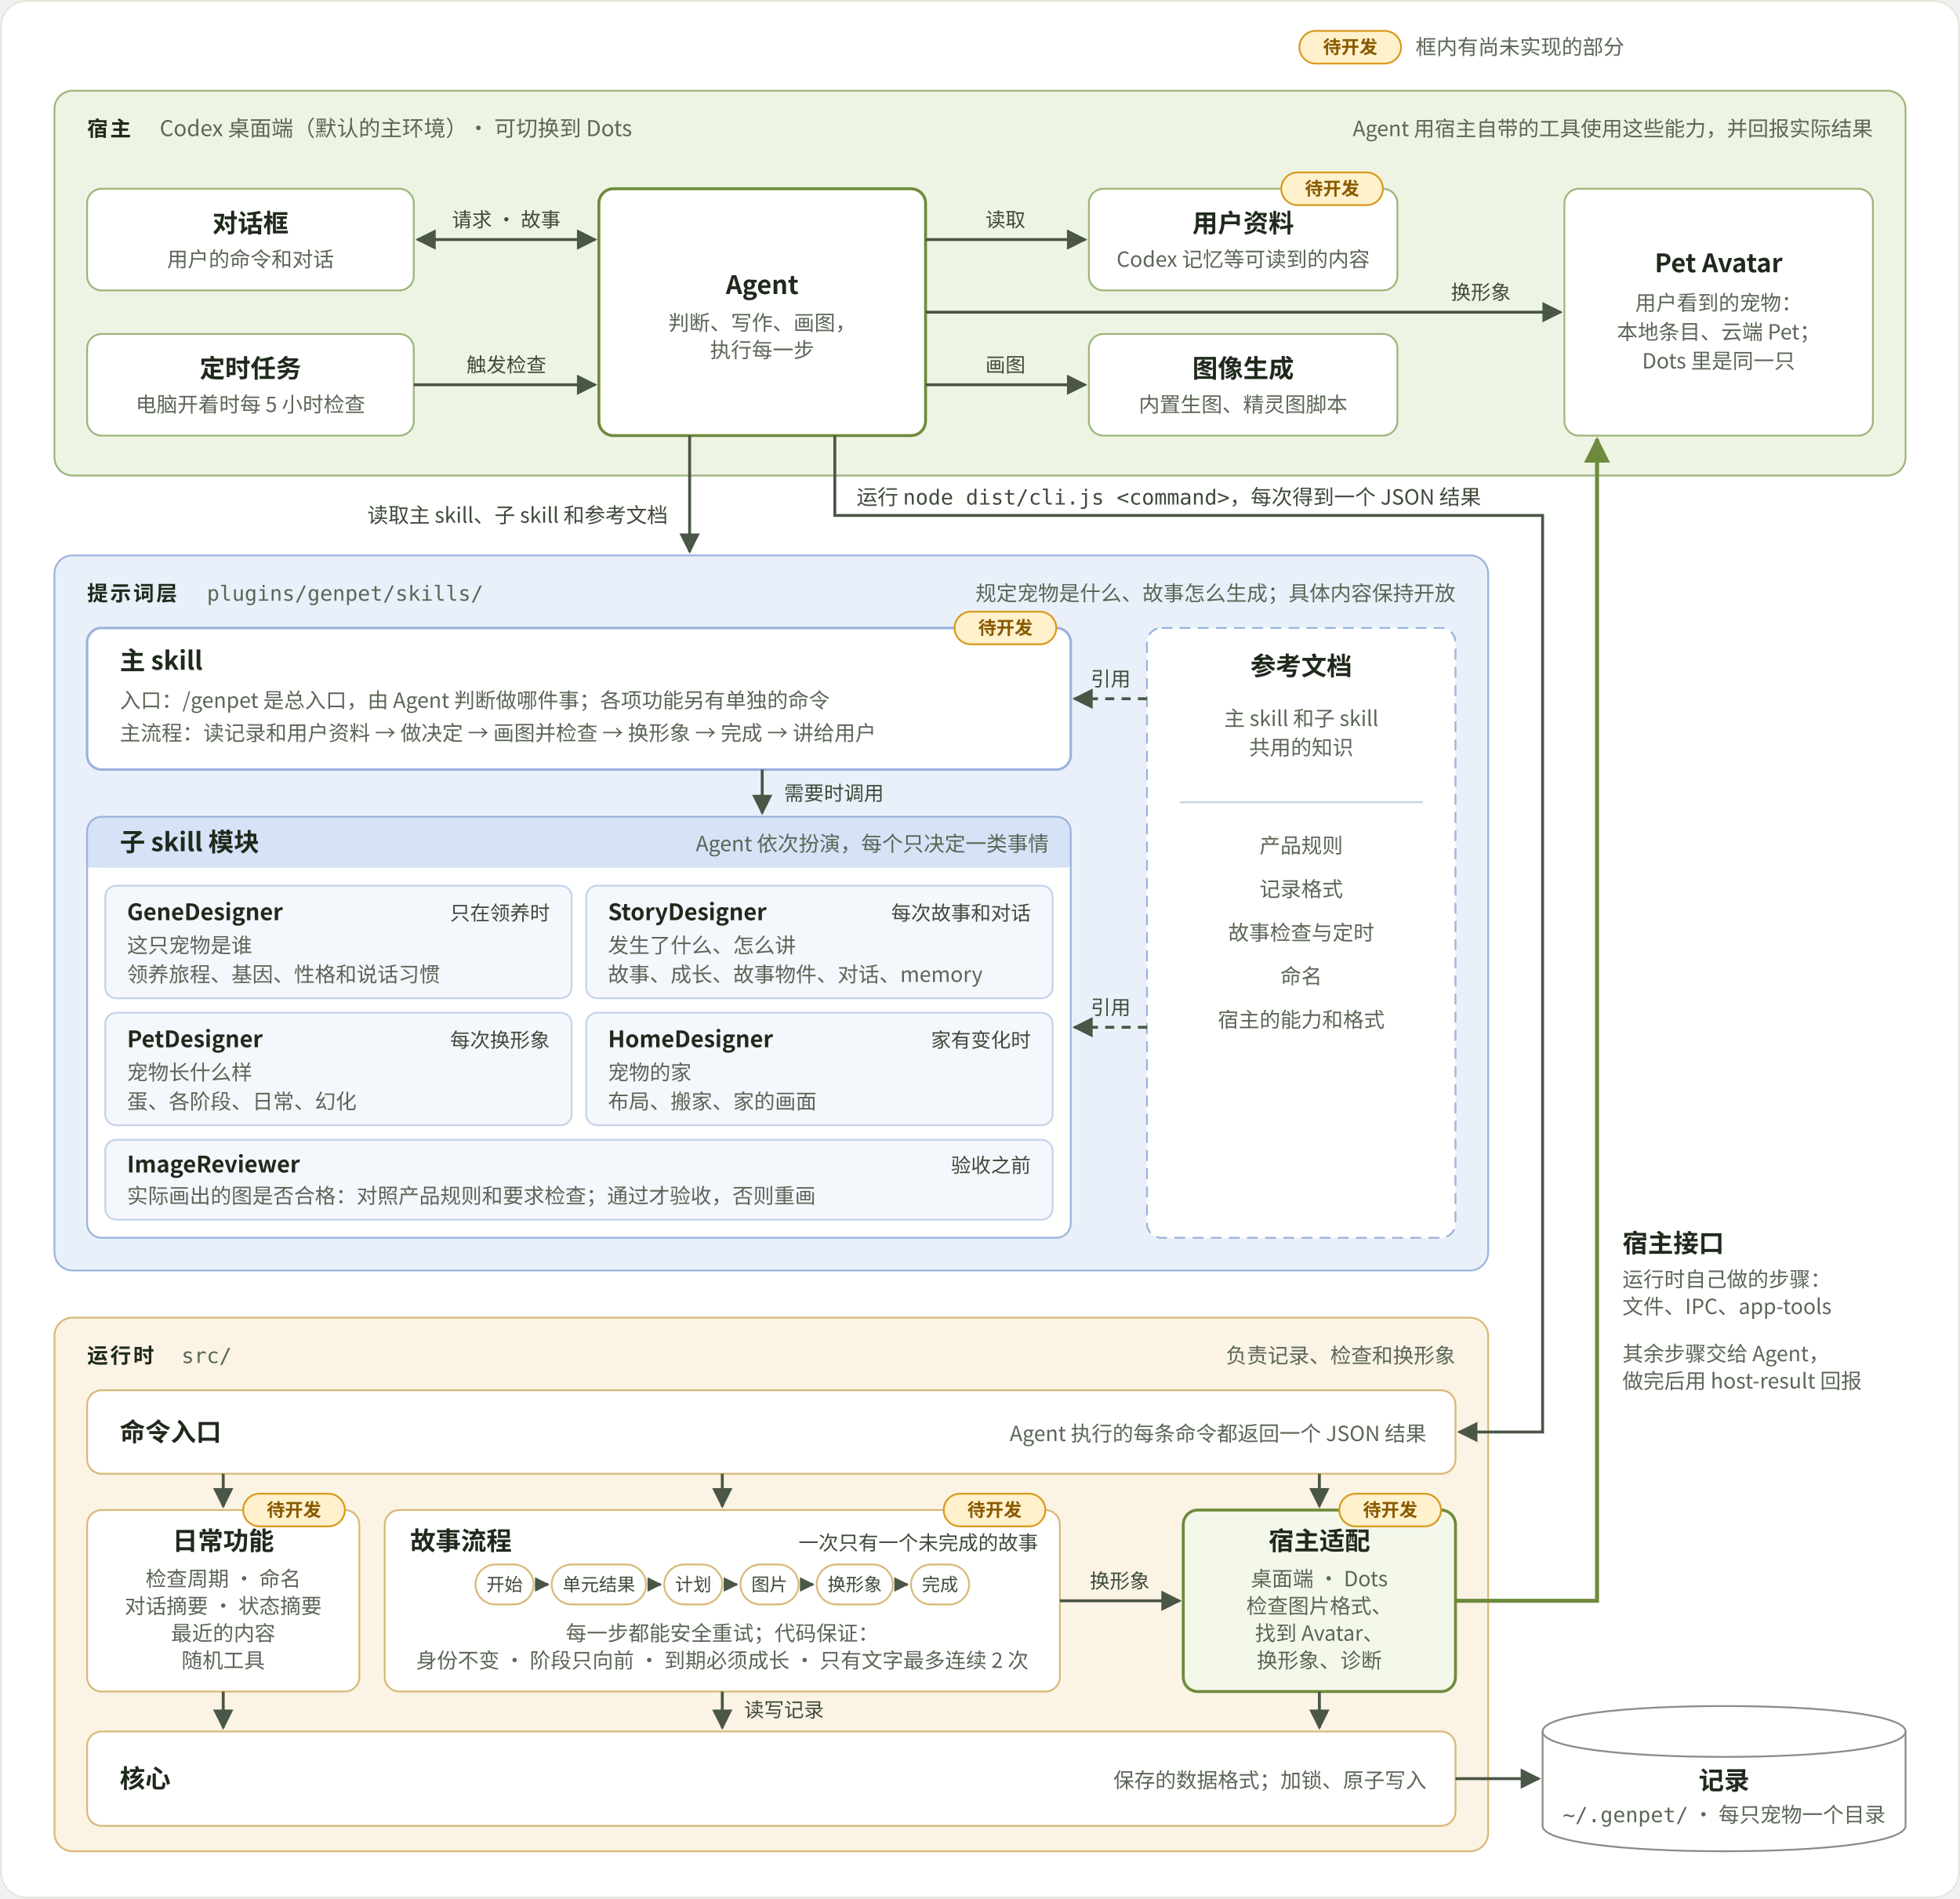
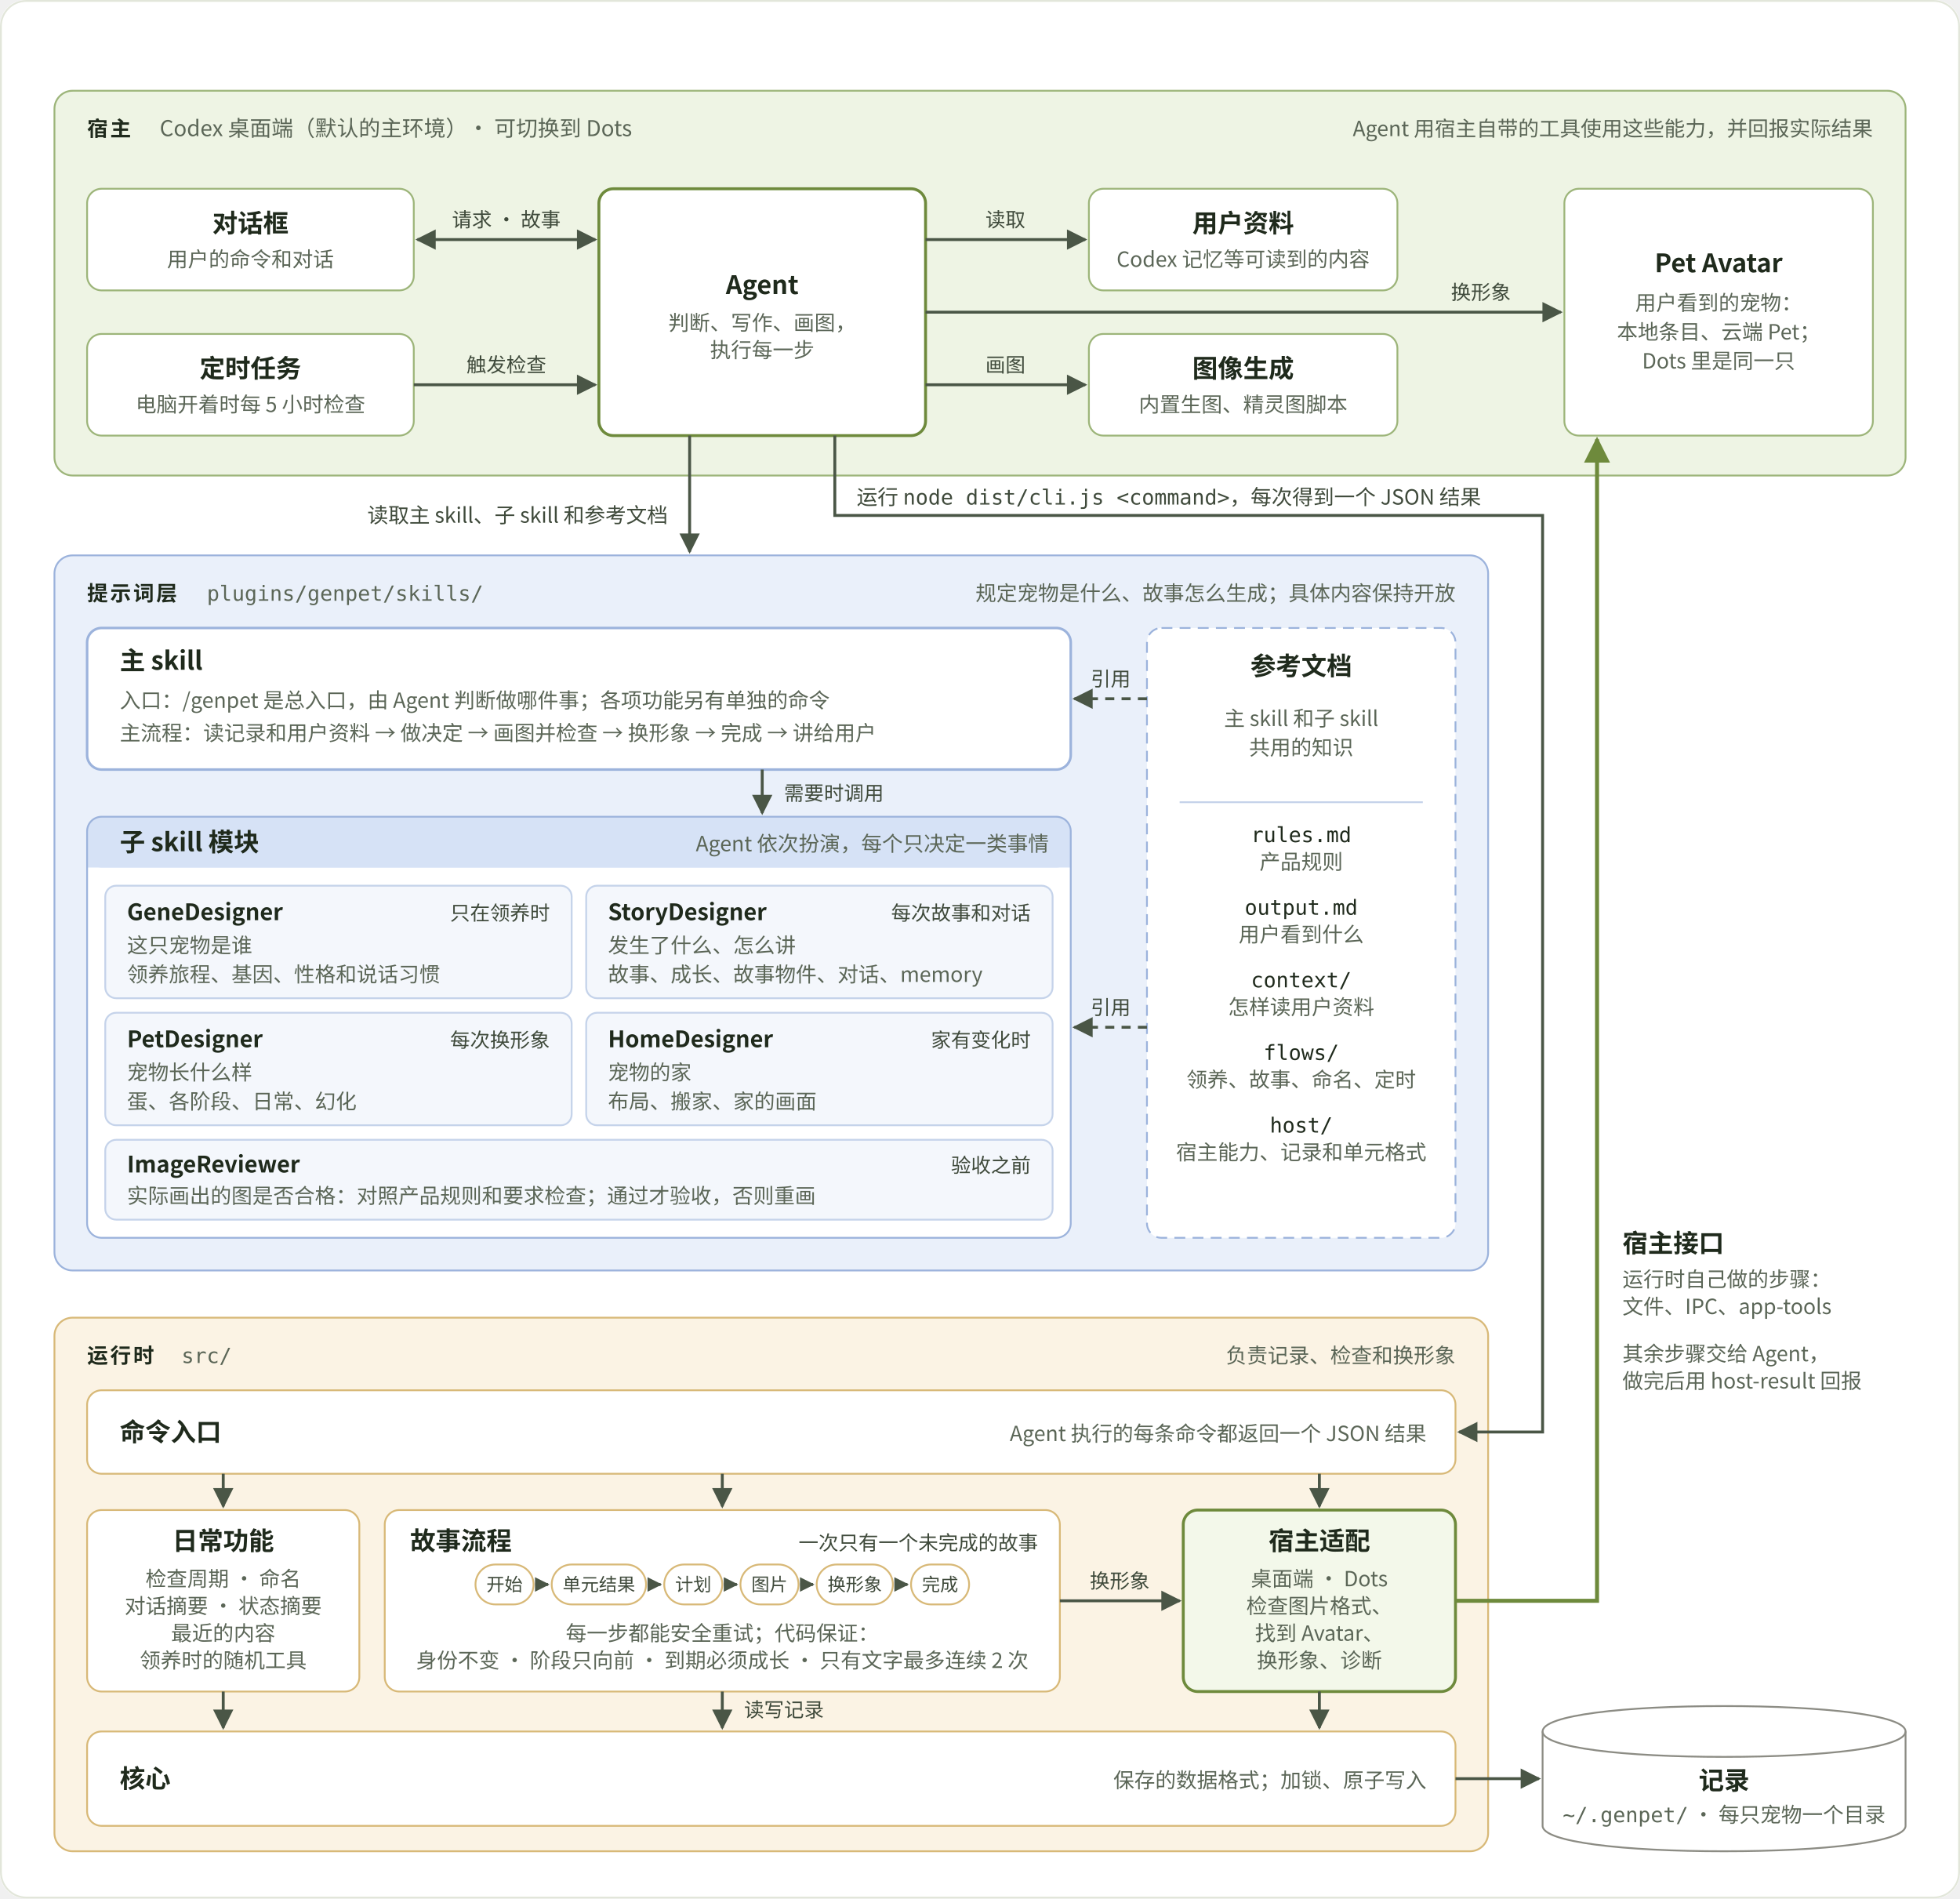
<svg xmlns="http://www.w3.org/2000/svg" viewBox="0 0 1080 1046" role="img" aria-labelledby="t d">
  <style>
    text { font-family: -apple-system, BlinkMacSystemFont, 'PingFang SC', 'Hiragino Sans GB', 'Microsoft YaHei', 'Noto Sans CJK SC', 'Segoe UI', Helvetica, Arial, sans-serif; fill: #1F2A1C; }
    .layer { font-size: 11.5px; font-weight: 700; letter-spacing: 1.2px; }
    .where { font-size: 12px; fill: #5B6657; }
    .name { font-size: 14px; font-weight: 600; }
    .sub { font-size: 11.5px; fill: #5B6657; }
    .grp { font-size: 12.5px; font-weight: 600; }
    .chip { font-size: 10px; fill: #3F4A3B; }
    .rel { font-size: 11px; fill: #3F4A3B; }
    .note { font-size: 11.5px; fill: #3F4A3B; }
    .mono { font-family: ui-monospace, SFMono-Regular, Menlo, Consolas, monospace; font-size: 11.5px; }
    .pill { font-size: 10px; font-weight: 600; fill: #8A5A00; }
    .flow { stroke: #4A5646; stroke-width: 1.6; fill: none; }
    .port { stroke: #6E8A3C; stroke-width: 2.2; fill: none; }
  </style>
  <defs>
    <marker id="a" viewBox="0 0 10 10" refX="9" refY="5" markerWidth="7" markerHeight="7" orient="auto-start-reverse">
      <path d="M0 0 10 5 0 10z" fill="#4A5646" />
    </marker>
    <marker id="p" viewBox="0 0 10 10" refX="9" refY="5" markerWidth="6.5" markerHeight="6.5" orient="auto-start-reverse">
      <path d="M0 0 10 5 0 10z" fill="#6E8A3C" />
    </marker>
    <marker id="s" viewBox="0 0 10 10" refX="9" refY="5" markerWidth="5" markerHeight="5" orient="auto-start-reverse">
      <path d="M0 0 10 5 0 10z" fill="#4A5646" />
    </marker>
  </defs>
  <rect width="1080" height="1046" rx="14" fill="#FFFFFF" />
  <rect x="0.5" y="0.5" width="1079" height="1045" rx="14" fill="none" stroke="#E2E6DA" />
-   <rect x="716" y="17" width="56" height="18" rx="9" fill="#FFF1CC" stroke="#D99A1E" />
-   <text class="pill" x="744" y="29.5" text-anchor="middle">待开发</text>
-   <text class="sub" x="780" y="30">框内有尚未实现的部分</text>
  <rect x="30" y="50" width="1020" height="212" rx="10" fill="#EEF4E4" stroke="#9DB57A" />
  <text class="layer" x="48" y="75">宿主</text>
  <text class="where" x="88" y="75">Codex 桌面端（默认的主环境）· 可切换到 Dots</text>
  <text class="sub" x="1032" y="75" text-anchor="end">Agent 用宿主自带的工具使用这些能力，并回报实际结果</text>
  <rect x="48" y="104" width="180" height="56" rx="8" fill="#FFFFFF" stroke="#9DB57A" />
  <text class="name" x="138" y="128" text-anchor="middle">对话框</text>
  <text class="sub" x="138" y="147" text-anchor="middle">用户的命令和对话</text>
  <rect x="48" y="184" width="180" height="56" rx="8" fill="#FFFFFF" stroke="#9DB57A" />
  <text class="name" x="138" y="208" text-anchor="middle">定时任务</text>
  <text class="sub" x="138" y="227" text-anchor="middle">电脑开着时每 5 小时检查</text>
  <rect x="330" y="104" width="180" height="136" rx="8" fill="#FFFFFF" stroke="#6E8A3C" stroke-width="1.6" />
  <text class="name" x="420" y="162" text-anchor="middle">Agent</text>
  <text class="sub" x="420" y="182" text-anchor="middle">判断、写作、画图，</text>
  <text class="sub" x="420" y="197" text-anchor="middle">执行每一步</text>
  <path class="flow" d="M230 132H328" marker-start="url(#a)" marker-end="url(#a)" />
  <text class="rel" x="279" y="125" text-anchor="middle">请求 · 故事</text>
  <path class="flow" d="M228 212H328" marker-end="url(#a)" />
  <text class="rel" x="279" y="205" text-anchor="middle">触发检查</text>
  <rect x="600" y="104" width="170" height="56" rx="8" fill="#FFFFFF" stroke="#9DB57A" />
  <text class="name" x="685" y="128" text-anchor="middle">用户资料</text>
  <text class="sub" x="685" y="147" text-anchor="middle">Codex 记忆等可读到的内容</text>
-   <rect x="706" y="95" width="56" height="18" rx="9" fill="#FFF1CC" stroke="#D99A1E" />
-   <text class="pill" x="734" y="107.5" text-anchor="middle">待开发</text>
  <rect x="600" y="184" width="170" height="56" rx="8" fill="#FFFFFF" stroke="#9DB57A" />
  <text class="name" x="685" y="208" text-anchor="middle">图像生成</text>
  <text class="sub" x="685" y="227" text-anchor="middle">内置生图、精灵图脚本</text>
  <path class="flow" d="M510 132H598" marker-end="url(#a)" />
  <text class="rel" x="554" y="125" text-anchor="middle">读取</text>
  <path class="flow" d="M510 212H598" marker-end="url(#a)" />
  <text class="rel" x="554" y="205" text-anchor="middle">画图</text>
  <rect x="862" y="104" width="170" height="136" rx="8" fill="#FFFFFF" stroke="#9DB57A" />
  <text class="name" x="947" y="150" text-anchor="middle">Pet Avatar</text>
  <text class="sub" x="947" y="171" text-anchor="middle">用户看到的宠物：</text>
  <text class="sub" x="947" y="187" text-anchor="middle">本地条目、云端 Pet；</text>
  <text class="sub" x="947" y="203" text-anchor="middle">Dots 里是同一只</text>
  <path class="flow" d="M510 172H860" marker-end="url(#a)" />
  <text class="rel" x="816" y="165" text-anchor="middle">换形象</text>
  <g transform="translate(0,56)">
    <path class="flow" d="M380 184V248" marker-end="url(#a)" />
    <text class="note" x="368" y="232" text-anchor="end">读取主 skill、子 skill 和参考文档</text>
    <rect x="30" y="250" width="790" height="394" rx="10" fill="#EAF0FA" stroke="#9CB3DC" />
    <text class="layer" x="48" y="275">提示词层</text>
    <text class="where mono" x="114" y="275">plugins/genpet/skills/</text>
    <text class="sub" x="802" y="275" text-anchor="end">规定宠物是什么、故事怎么生成；具体内容保持开放</text>
    <rect x="48" y="290" width="542" height="78" rx="8" fill="#FFFFFF" stroke="#9CB3DC" stroke-width="1.4" />
    <text class="name" x="66" y="313">主 skill</text>
    <text class="sub" x="66" y="334">入口：/genpet 是总入口，由 Agent 判断做哪件事；各项功能另有单独的命令</text>
    <text class="sub" x="66" y="352">主流程：读记录和用户资料 → 做决定 → 画图并检查 → 换形象 → 完成 → 讲给用户</text>
-     <rect x="526" y="281" width="56" height="18" rx="9" fill="#FFF1CC" stroke="#D99A1E" />
-     <text class="pill" x="554" y="293.5" text-anchor="middle">待开发</text>
    <path class="flow" d="M420 368V392" marker-end="url(#a)" />
    <text class="rel" x="432" y="385">需要时调用</text>
    <rect x="48" y="394" width="542" height="232" rx="8" fill="#FFFFFF" />
    <rect x="48" y="394" width="542" height="28" rx="8" fill="#D6E2F6" />
    <rect x="48" y="408" width="542" height="14" fill="#D6E2F6" />
    <rect x="48" y="394" width="542" height="232" rx="8" fill="none" stroke="#9CB3DC" />
    <text class="name" x="66" y="413">子 skill 模块</text>
    <text class="sub" x="578" y="413" text-anchor="end" fill="#3F4A3B">Agent 依次扮演，每个只决定一类事情</text>
    <rect x="58" y="432" width="257" height="62" rx="6" fill="#F4F7FC" stroke="#C5D3EA" />
    <text class="grp" x="70" y="451">GeneDesigner</text>
    <text class="rel" x="303" y="451" text-anchor="end" fill="#5B6657">只在领养时</text>
    <text class="sub" x="70" y="469" fill="#1F2A1C">这只宠物是谁</text>
    <text class="sub" x="70" y="485">领养旅程、基因、性格和说话习惯</text>
    <rect x="323" y="432" width="257" height="62" rx="6" fill="#F4F7FC" stroke="#C5D3EA" />
    <text class="grp" x="335" y="451">StoryDesigner</text>
    <text class="rel" x="568" y="451" text-anchor="end" fill="#5B6657">每次故事和对话</text>
    <text class="sub" x="335" y="469" fill="#1F2A1C">发生了什么、怎么讲</text>
    <text class="sub" x="335" y="485">故事、成长、故事物件、对话、memory</text>
    <rect x="58" y="502" width="257" height="62" rx="6" fill="#F4F7FC" stroke="#C5D3EA" />
    <text class="grp" x="70" y="521">PetDesigner</text>
    <text class="rel" x="303" y="521" text-anchor="end" fill="#5B6657">每次换形象</text>
    <text class="sub" x="70" y="539" fill="#1F2A1C">宠物长什么样</text>
    <text class="sub" x="70" y="555">蛋、各阶段、日常、幻化</text>
    <rect x="323" y="502" width="257" height="62" rx="6" fill="#F4F7FC" stroke="#C5D3EA" />
    <text class="grp" x="335" y="521">HomeDesigner</text>
    <text class="rel" x="568" y="521" text-anchor="end" fill="#5B6657">家有变化时</text>
    <text class="sub" x="335" y="539" fill="#1F2A1C">宠物的家</text>
    <text class="sub" x="335" y="555">布局、搬家、家的画面</text>
    <rect x="58" y="572" width="522" height="44" rx="6" fill="#F4F7FC" stroke="#C5D3EA" />
    <text class="grp" x="70" y="590">ImageReviewer</text>
    <text class="rel" x="568" y="590" text-anchor="end" fill="#5B6657">验收之前</text>
    <text class="sub" x="70" y="607" fill="#3F4A3B">实际画出的图是否合格：对照产品规则和要求检查；通过才验收，否则重画</text>
    <rect x="632" y="290" width="170" height="336" rx="8" fill="#FFFFFF" stroke="#9CB3DC" stroke-dasharray="6 4" />
    <text class="name" x="717" y="316" text-anchor="middle">参考文档</text>
    <text class="sub" x="717" y="344" text-anchor="middle">主 skill 和子 skill</text>
    <text class="sub" x="717" y="360" text-anchor="middle">共用的知识</text>
    <path d="M650 386H784" stroke="#C5D3EA" stroke-width="1" />
-     <text class="sub" x="717" y="414" text-anchor="middle" fill="#1F2A1C">产品规则</text>
-     <text class="sub" x="717" y="438" text-anchor="middle" fill="#1F2A1C">记录格式</text>
-     <text class="sub" x="717" y="462" text-anchor="middle" fill="#1F2A1C">故事检查与定时</text>
-     <text class="sub" x="717" y="486" text-anchor="middle" fill="#1F2A1C">命名</text>
-     <text class="sub" x="717" y="510" text-anchor="middle" fill="#1F2A1C">宿主的能力和格式</text>
+     <text class="mono" x="717" y="408" text-anchor="middle" fill="#1F2A1C">rules.md</text>
+     <text class="sub" x="717" y="423" text-anchor="middle">产品规则</text>
+     <text class="mono" x="717" y="448" text-anchor="middle" fill="#1F2A1C">output.md</text>
+     <text class="sub" x="717" y="463" text-anchor="middle">用户看到什么</text>
+     <text class="mono" x="717" y="488" text-anchor="middle" fill="#1F2A1C">context/</text>
+     <text class="sub" x="717" y="503" text-anchor="middle">怎样读用户资料</text>
+     <text class="mono" x="717" y="528" text-anchor="middle" fill="#1F2A1C">flows/</text>
+     <text class="sub" x="717" y="543" text-anchor="middle">领养、故事、命名、定时</text>
+     <text class="mono" x="717" y="568" text-anchor="middle" fill="#1F2A1C">host/</text>
+     <text class="sub" x="717" y="583" text-anchor="middle">宿主能力、记录和单元格式</text>
    <path class="flow" d="M632 329H592" stroke-dasharray="5 4" marker-end="url(#a)" />
    <text class="rel" x="612" y="322" text-anchor="middle">引用</text>
    <path class="flow" d="M632 510H592" stroke-dasharray="5 4" marker-end="url(#a)" />
    <text class="rel" x="612" y="503" text-anchor="middle">引用</text>
    <g transform="translate(0,242)">
      <rect x="30" y="428" width="790" height="294" rx="10" fill="#FBF3E4" stroke="#D8B978" />
      <text class="layer" x="48" y="453">运行时</text>
      <text class="where mono" x="100" y="453">src/</text>
      <text class="sub" x="802" y="453" text-anchor="end">负责记录、检查和换形象</text>
      <rect x="48" y="468" width="754" height="46" rx="8" fill="#FFFFFF" stroke="#D8B978" />
      <text class="name" x="66" y="496">命令入口</text>
      <text class="sub" x="786" y="496" text-anchor="end">Agent 执行的每条命令都返回一个 JSON 结果</text>
      <path class="flow" d="M123 514V532" marker-end="url(#a)" />
      <path class="flow" d="M398 514V532" marker-end="url(#a)" />
      <path class="flow" d="M727 514V532" marker-end="url(#a)" />
      <rect x="48" y="534" width="150" height="100" rx="8" fill="#FFFFFF" stroke="#D8B978" />
      <text class="name" x="123" y="556" text-anchor="middle">日常功能</text>
      <text class="sub" x="123" y="576" text-anchor="middle">检查周期 · 命名</text>
      <text class="sub" x="123" y="591" text-anchor="middle">对话摘要 · 状态摘要</text>
      <text class="sub" x="123" y="606" text-anchor="middle">最近的内容</text>
-       <text class="sub" x="123" y="621" text-anchor="middle">随机工具</text>
-       <rect x="134" y="525" width="56" height="18" rx="9" fill="#FFF1CC" stroke="#D99A1E" />
-       <text class="pill" x="162.0" y="537.5" text-anchor="middle">待开发</text>
+       <text class="sub" x="123" y="621" text-anchor="middle">领养时的随机工具</text>
      <rect x="212" y="534" width="372" height="100" rx="8" fill="#FFFFFF" stroke="#D8B978" />
      <text class="name" x="226" y="556">故事流程</text>
      <text class="rel" x="572" y="556" text-anchor="end" fill="#5B6657">一次只有一个未完成的故事</text>
      <rect x="262.0" y="564" width="32.0" height="22" rx="11" fill="#FFFFFF" stroke="#D8B978" />
      <text class="chip" x="278.0" y="578.6" text-anchor="middle">开始</text>
      <path class="flow" d="M295.0 575H302.0" marker-end="url(#s)" stroke-width="1.2" />
      <rect x="304.0" y="564" width="52.0" height="22" rx="11" fill="#FFFFFF" stroke="#D8B978" />
      <text class="chip" x="330.0" y="578.6" text-anchor="middle">单元结果</text>
      <path class="flow" d="M357.0 575H364.0" marker-end="url(#s)" stroke-width="1.2" />
      <rect x="366.0" y="564" width="32.0" height="22" rx="11" fill="#FFFFFF" stroke="#D8B978" />
      <text class="chip" x="382.0" y="578.6" text-anchor="middle">计划</text>
      <path class="flow" d="M399.0 575H406.0" marker-end="url(#s)" stroke-width="1.2" />
      <rect x="408.0" y="564" width="32.0" height="22" rx="11" fill="#FFFFFF" stroke="#D8B978" />
      <text class="chip" x="424.0" y="578.6" text-anchor="middle">图片</text>
      <path class="flow" d="M441.0 575H448.0" marker-end="url(#s)" stroke-width="1.2" />
      <rect x="450.0" y="564" width="42.0" height="22" rx="11" fill="#FFFFFF" stroke="#D8B978" />
      <text class="chip" x="471.0" y="578.6" text-anchor="middle">换形象</text>
      <path class="flow" d="M493.0 575H500.0" marker-end="url(#s)" stroke-width="1.2" />
      <rect x="502.0" y="564" width="32.0" height="22" rx="11" fill="#FFFFFF" stroke="#D8B978" />
      <text class="chip" x="518.0" y="578.6" text-anchor="middle">完成</text>
      <text class="sub" x="398" y="606" text-anchor="middle">每一步都能安全重试；代码保证：</text>
      <text class="sub" x="398" y="621" text-anchor="middle" fill="#3F4A3B">身份不变 · 阶段只向前 · 到期必须成长 · 只有文字最多连续 2 次</text>
-       <rect x="520" y="525" width="56" height="18" rx="9" fill="#FFF1CC" stroke="#D99A1E" />
-       <text class="pill" x="548.0" y="537.5" text-anchor="middle">待开发</text>
      <rect x="652" y="534" width="150" height="100" rx="8" fill="#F3F8EA" stroke="#6E8A3C" stroke-width="1.6" />
      <text class="name" x="727" y="556" text-anchor="middle">宿主适配</text>
      <text class="sub" x="727" y="576" text-anchor="middle">桌面端 · Dots</text>
      <text class="sub" x="727" y="591" text-anchor="middle">检查图片格式、</text>
      <text class="sub" x="727" y="606" text-anchor="middle">找到 Avatar、</text>
      <text class="sub" x="727" y="621" text-anchor="middle">换形象、诊断</text>
-       <rect x="738" y="525" width="56" height="18" rx="9" fill="#FFF1CC" stroke="#D99A1E" />
-       <text class="pill" x="766" y="537.5" text-anchor="middle">待开发</text>
      <path class="flow" d="M584 584H650" marker-end="url(#a)" />
      <text class="rel" x="617" y="577" text-anchor="middle">换形象</text>
      <path class="flow" d="M123 634V654" marker-end="url(#a)" />
      <path class="flow" d="M398 634V654" marker-end="url(#a)" />
      <path class="flow" d="M727 634V654" marker-end="url(#a)" />
      <text class="rel" x="410" y="648">读写记录</text>
      <rect x="48" y="656" width="754" height="52" rx="8" fill="#FFFFFF" stroke="#D8B978" />
      <text class="name" x="66" y="687">核心</text>
      <text class="sub" x="786" y="687" text-anchor="end">保存的数据格式；加锁、原子写入</text>
      <path class="port" d="M802 584H880V-56" marker-end="url(#p)" />
      <text class="name" x="894" y="392" fill="#4E6B22">宿主接口</text>
      <text class="sub" x="894" y="411">运行时自己做的步骤：</text>
      <text class="sub" x="894" y="426">文件、IPC、app-tools</text>
      <text class="sub" x="894" y="452">其余步骤交给 Agent，</text>
      <text class="sub" x="894" y="467">做完后用 host-result 回报</text>
      <g transform="translate(0,-16)">
        <path class="flow" d="M802 698H848" marker-end="url(#a)" />
        <path d="M850 672c0-9 45-14 100-14s100 5 100 14v52c0 9-45 14-100 14s-100-5-100-14z" fill="#FFFFFF" stroke="#8C8C84" />
        <path d="M850 672c0 9 45 14 100 14s100-5 100-14" fill="none" stroke="#8C8C84" />
        <text class="name" x="950" y="704" text-anchor="middle">记录</text>
        <text class="sub" x="950" y="722" text-anchor="middle">
          <tspan class="mono">~/.genpet/</tspan> · 每只宠物一个目录</text>
      </g>
    </g>
  </g>
  <path class="flow" d="M460 240V284H850V789H804" marker-end="url(#a)" />
  <text class="note" x="472" y="278">运行 <tspan class="mono">node dist/cli.js &lt;command&gt;</tspan>，每次得到一个 JSON 结果</text>
</svg>
